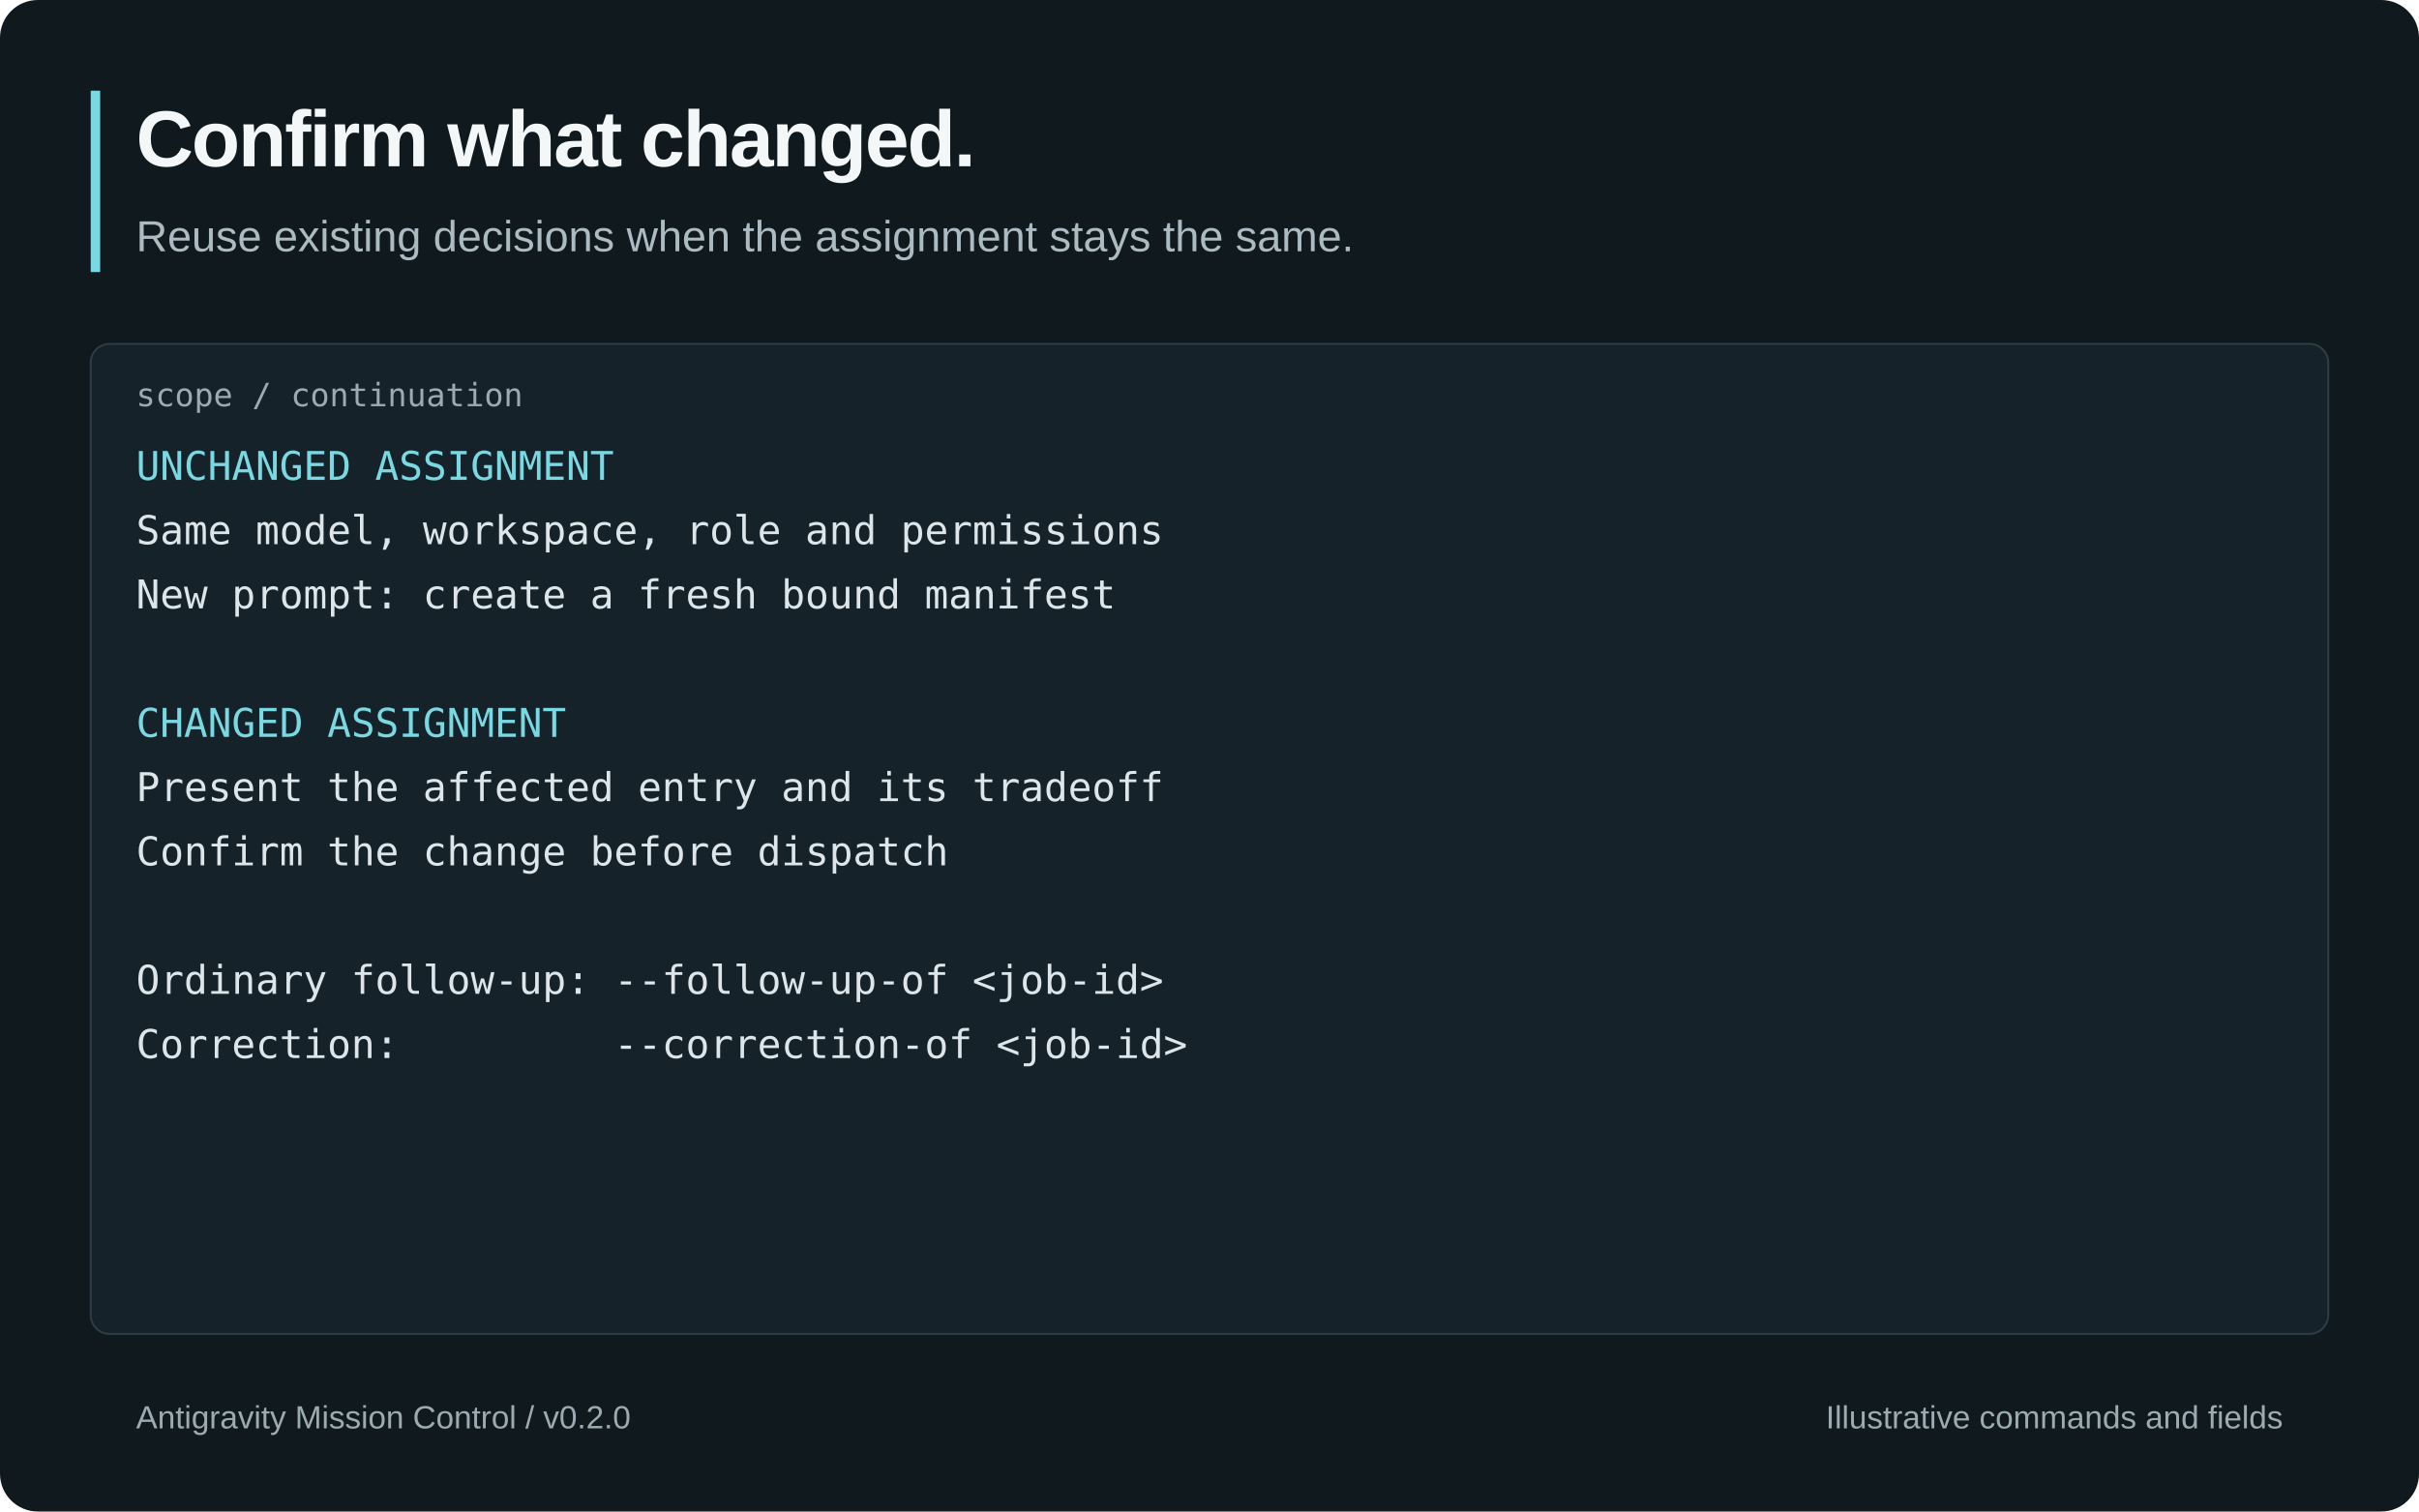
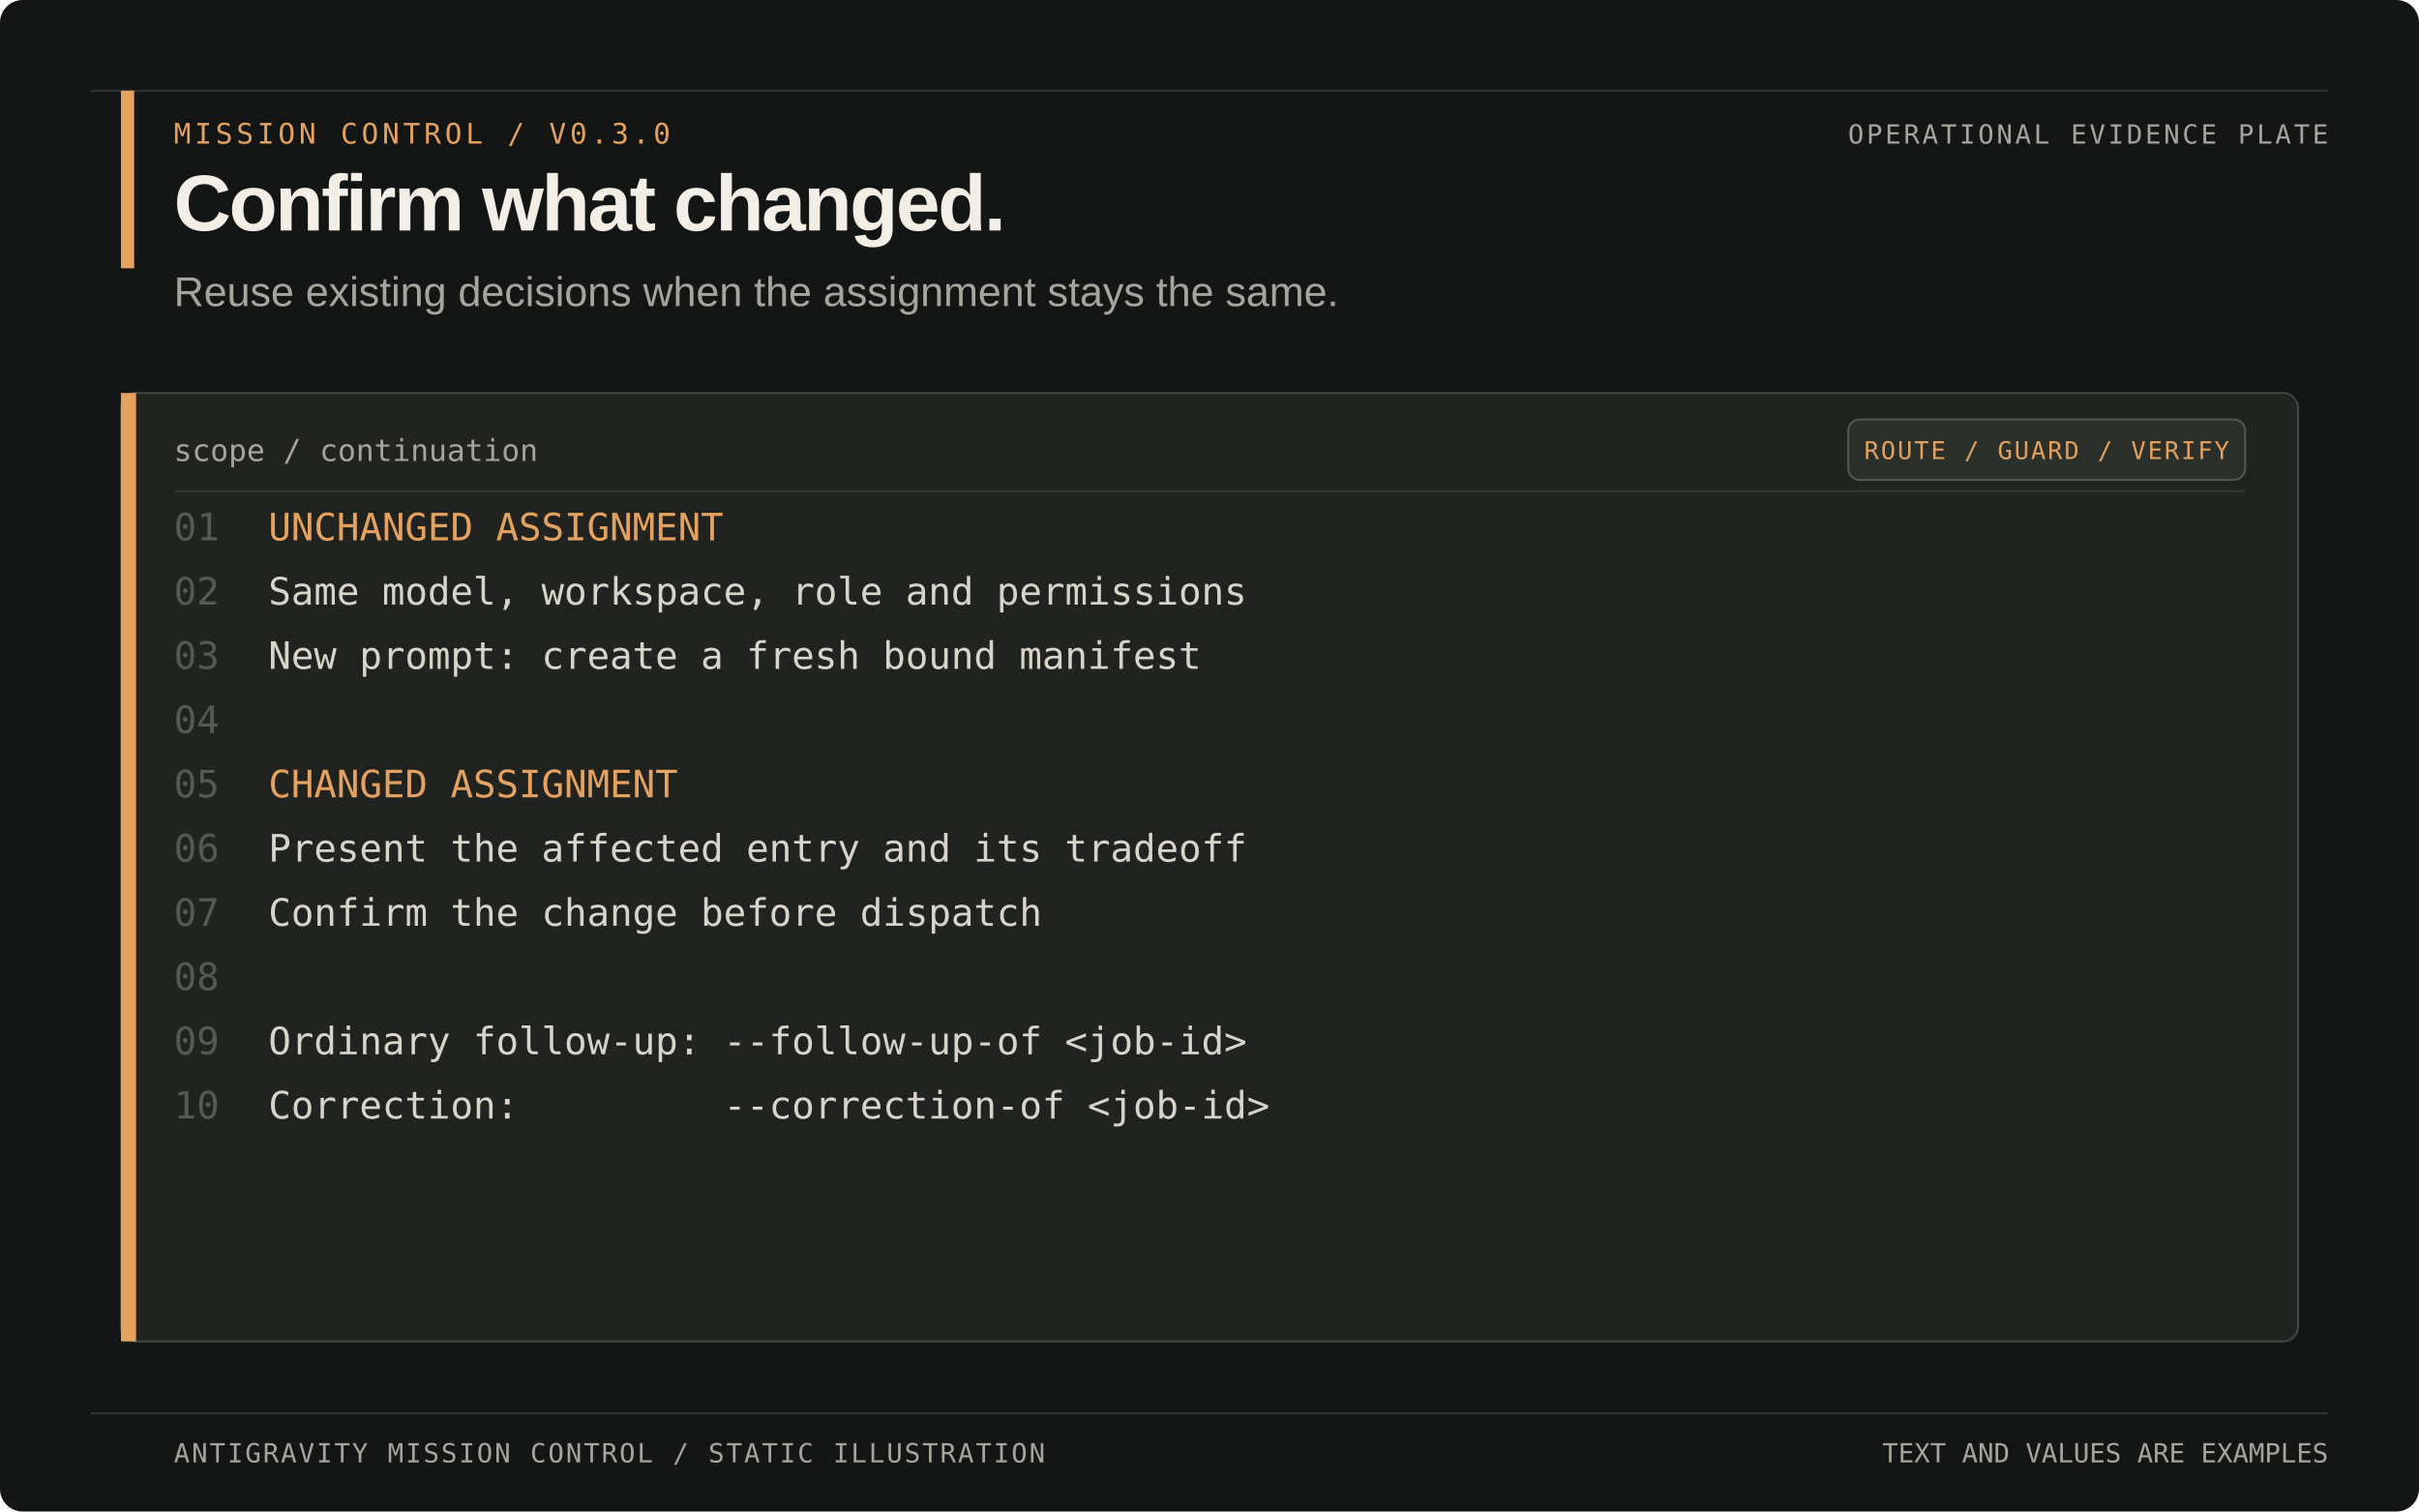
<svg xmlns="http://www.w3.org/2000/svg" width="1280" height="800" viewBox="0 0 1280 800" role="img" aria-labelledby="title desc">
-   <rect width="1280" height="800" rx="20" fill="#10191e" />
-   <rect x="48" y="48" width="5" height="96" fill="#79d8e2" />
-   <text x="72" y="88" font-family="Arial, Helvetica, sans-serif" font-size="42" font-weight="700" letter-spacing="-1" fill="#f3f7f8">Confirm what changed.</text>
-   <text x="72" y="133" font-family="Arial, Helvetica, sans-serif" font-size="23" fill="#acbbc2">Reuse existing decisions when the assignment stays the same.</text>
-   <rect x="48" y="182" width="1184" height="524" rx="10" fill="#162229" stroke="#2d3e47" />
-   <text x="72" y="215" font-family="Menlo, monospace" font-size="17" fill="#9cabb2">scope / continuation</text>
-   <g xml:space="preserve" font-family="Menlo, Consolas, monospace" font-size="21">
-     <text x="72" y="254" fill="#79d8e2">UNCHANGED ASSIGNMENT</text>
-     <text x="72" y="288" fill="#dce5e9">Same model, workspace, role and permissions</text>
-     <text x="72" y="322" fill="#dce5e9">New prompt: create a fresh bound manifest</text>
-     <text x="72" y="356" fill="#dce5e9" />
-     <text x="72" y="390" fill="#79d8e2">CHANGED ASSIGNMENT</text>
-     <text x="72" y="424" fill="#dce5e9">Present the affected entry and its tradeoff</text>
-     <text x="72" y="458" fill="#dce5e9">Confirm the change before dispatch</text>
-     <text x="72" y="492" fill="#dce5e9" />
-     <text x="72" y="526" fill="#dce5e9">Ordinary follow-up: --follow-up-of &lt;job-id&gt;</text>
-     <text x="72" y="560" fill="#dce5e9">Correction:         --correction-of &lt;job-id&gt;</text>
+   <rect width="1280" height="800" rx="12" fill="#141615" />
+   <path d="M48 48H1232M48 748H1232" stroke="#30352f" />
+   <rect x="64" y="48" width="7" height="94" fill="#e6a15d" />
+   <text x="92" y="76" font-family="Menlo, Consolas, monospace" font-size="15" letter-spacing="2" fill="#e6a15d">MISSION CONTROL  /  V0.3.0</text>
+   <text x="92" y="122" font-family="Arial, Helvetica, sans-serif" font-size="42" font-weight="700" letter-spacing="-1.2" fill="#f2eee5">Confirm what changed.</text>
+   <text x="92" y="162" font-family="Arial, Helvetica, sans-serif" font-size="22" fill="#a4a59c">Reuse existing decisions when the assignment stays the same.</text>
+   <text x="1232" y="76" text-anchor="end" font-family="Menlo, Consolas, monospace" font-size="14" letter-spacing="1.4" fill="#a4a59c">OPERATIONAL EVIDENCE PLATE</text>
+   <rect x="64" y="208" width="1152" height="502" rx="8" fill="#20231f" stroke="#454a42" />
+   <rect x="64" y="208" width="8" height="502" fill="#e6a15d" />
+   <text x="92" y="244" font-family="Menlo, Consolas, monospace" font-size="16" fill="#a4a59c">scope / continuation</text>
+   <rect x="978" y="222" width="210" height="32" rx="6" fill="#2b302a" stroke="#555b53" />
+   <text x="1083" y="243" text-anchor="middle" font-family="Menlo, Consolas, monospace" font-size="13" letter-spacing="1" fill="#e6a15d">ROUTE / GUARD / VERIFY</text>
+   <path d="M92 260H1188" stroke="#343a33" />
+   <g xml:space="preserve" font-family="Menlo, Consolas, monospace" font-size="20">
+     <text x="92" y="286" fill="#555b53">01</text>
+     <text x="142" y="286" fill="#e6a15d">UNCHANGED ASSIGNMENT</text>
+     <text x="92" y="320" fill="#555b53">02</text>
+     <text x="142" y="320" fill="#d8d4ca">Same model, workspace, role and permissions</text>
+     <text x="92" y="354" fill="#555b53">03</text>
+     <text x="142" y="354" fill="#d8d4ca">New prompt: create a fresh bound manifest</text>
+     <text x="92" y="388" fill="#555b53">04</text>
+     <text x="142" y="388" fill="#d8d4ca" />
+     <text x="92" y="422" fill="#555b53">05</text>
+     <text x="142" y="422" fill="#e6a15d">CHANGED ASSIGNMENT</text>
+     <text x="92" y="456" fill="#555b53">06</text>
+     <text x="142" y="456" fill="#d8d4ca">Present the affected entry and its tradeoff</text>
+     <text x="92" y="490" fill="#555b53">07</text>
+     <text x="142" y="490" fill="#d8d4ca">Confirm the change before dispatch</text>
+     <text x="92" y="524" fill="#555b53">08</text>
+     <text x="142" y="524" fill="#d8d4ca" />
+     <text x="92" y="558" fill="#555b53">09</text>
+     <text x="142" y="558" fill="#d8d4ca">Ordinary follow-up: --follow-up-of &lt;job-id&gt;</text>
+     <text x="92" y="592" fill="#555b53">10</text>
+     <text x="142" y="592" fill="#d8d4ca">Correction:         --correction-of &lt;job-id&gt;</text>
  </g>
-   <text x="72" y="756" font-family="Arial, Helvetica, sans-serif" font-size="17" fill="#9cabb2">Antigravity Mission Control  /  v0.2.0</text>
-   <text x="1208" y="756" text-anchor="end" font-family="Arial, Helvetica, sans-serif" font-size="17" fill="#9cabb2">Illustrative commands and fields</text>
+   <text x="92" y="774" font-family="Menlo, Consolas, monospace" font-size="14" letter-spacing="1" fill="#a4a59c">ANTIGRAVITY MISSION CONTROL  /  STATIC ILLUSTRATION</text>
+   <text x="1232" y="774" text-anchor="end" font-family="Menlo, Consolas, monospace" font-size="14" fill="#a4a59c">TEXT AND VALUES ARE EXAMPLES</text>
</svg>
